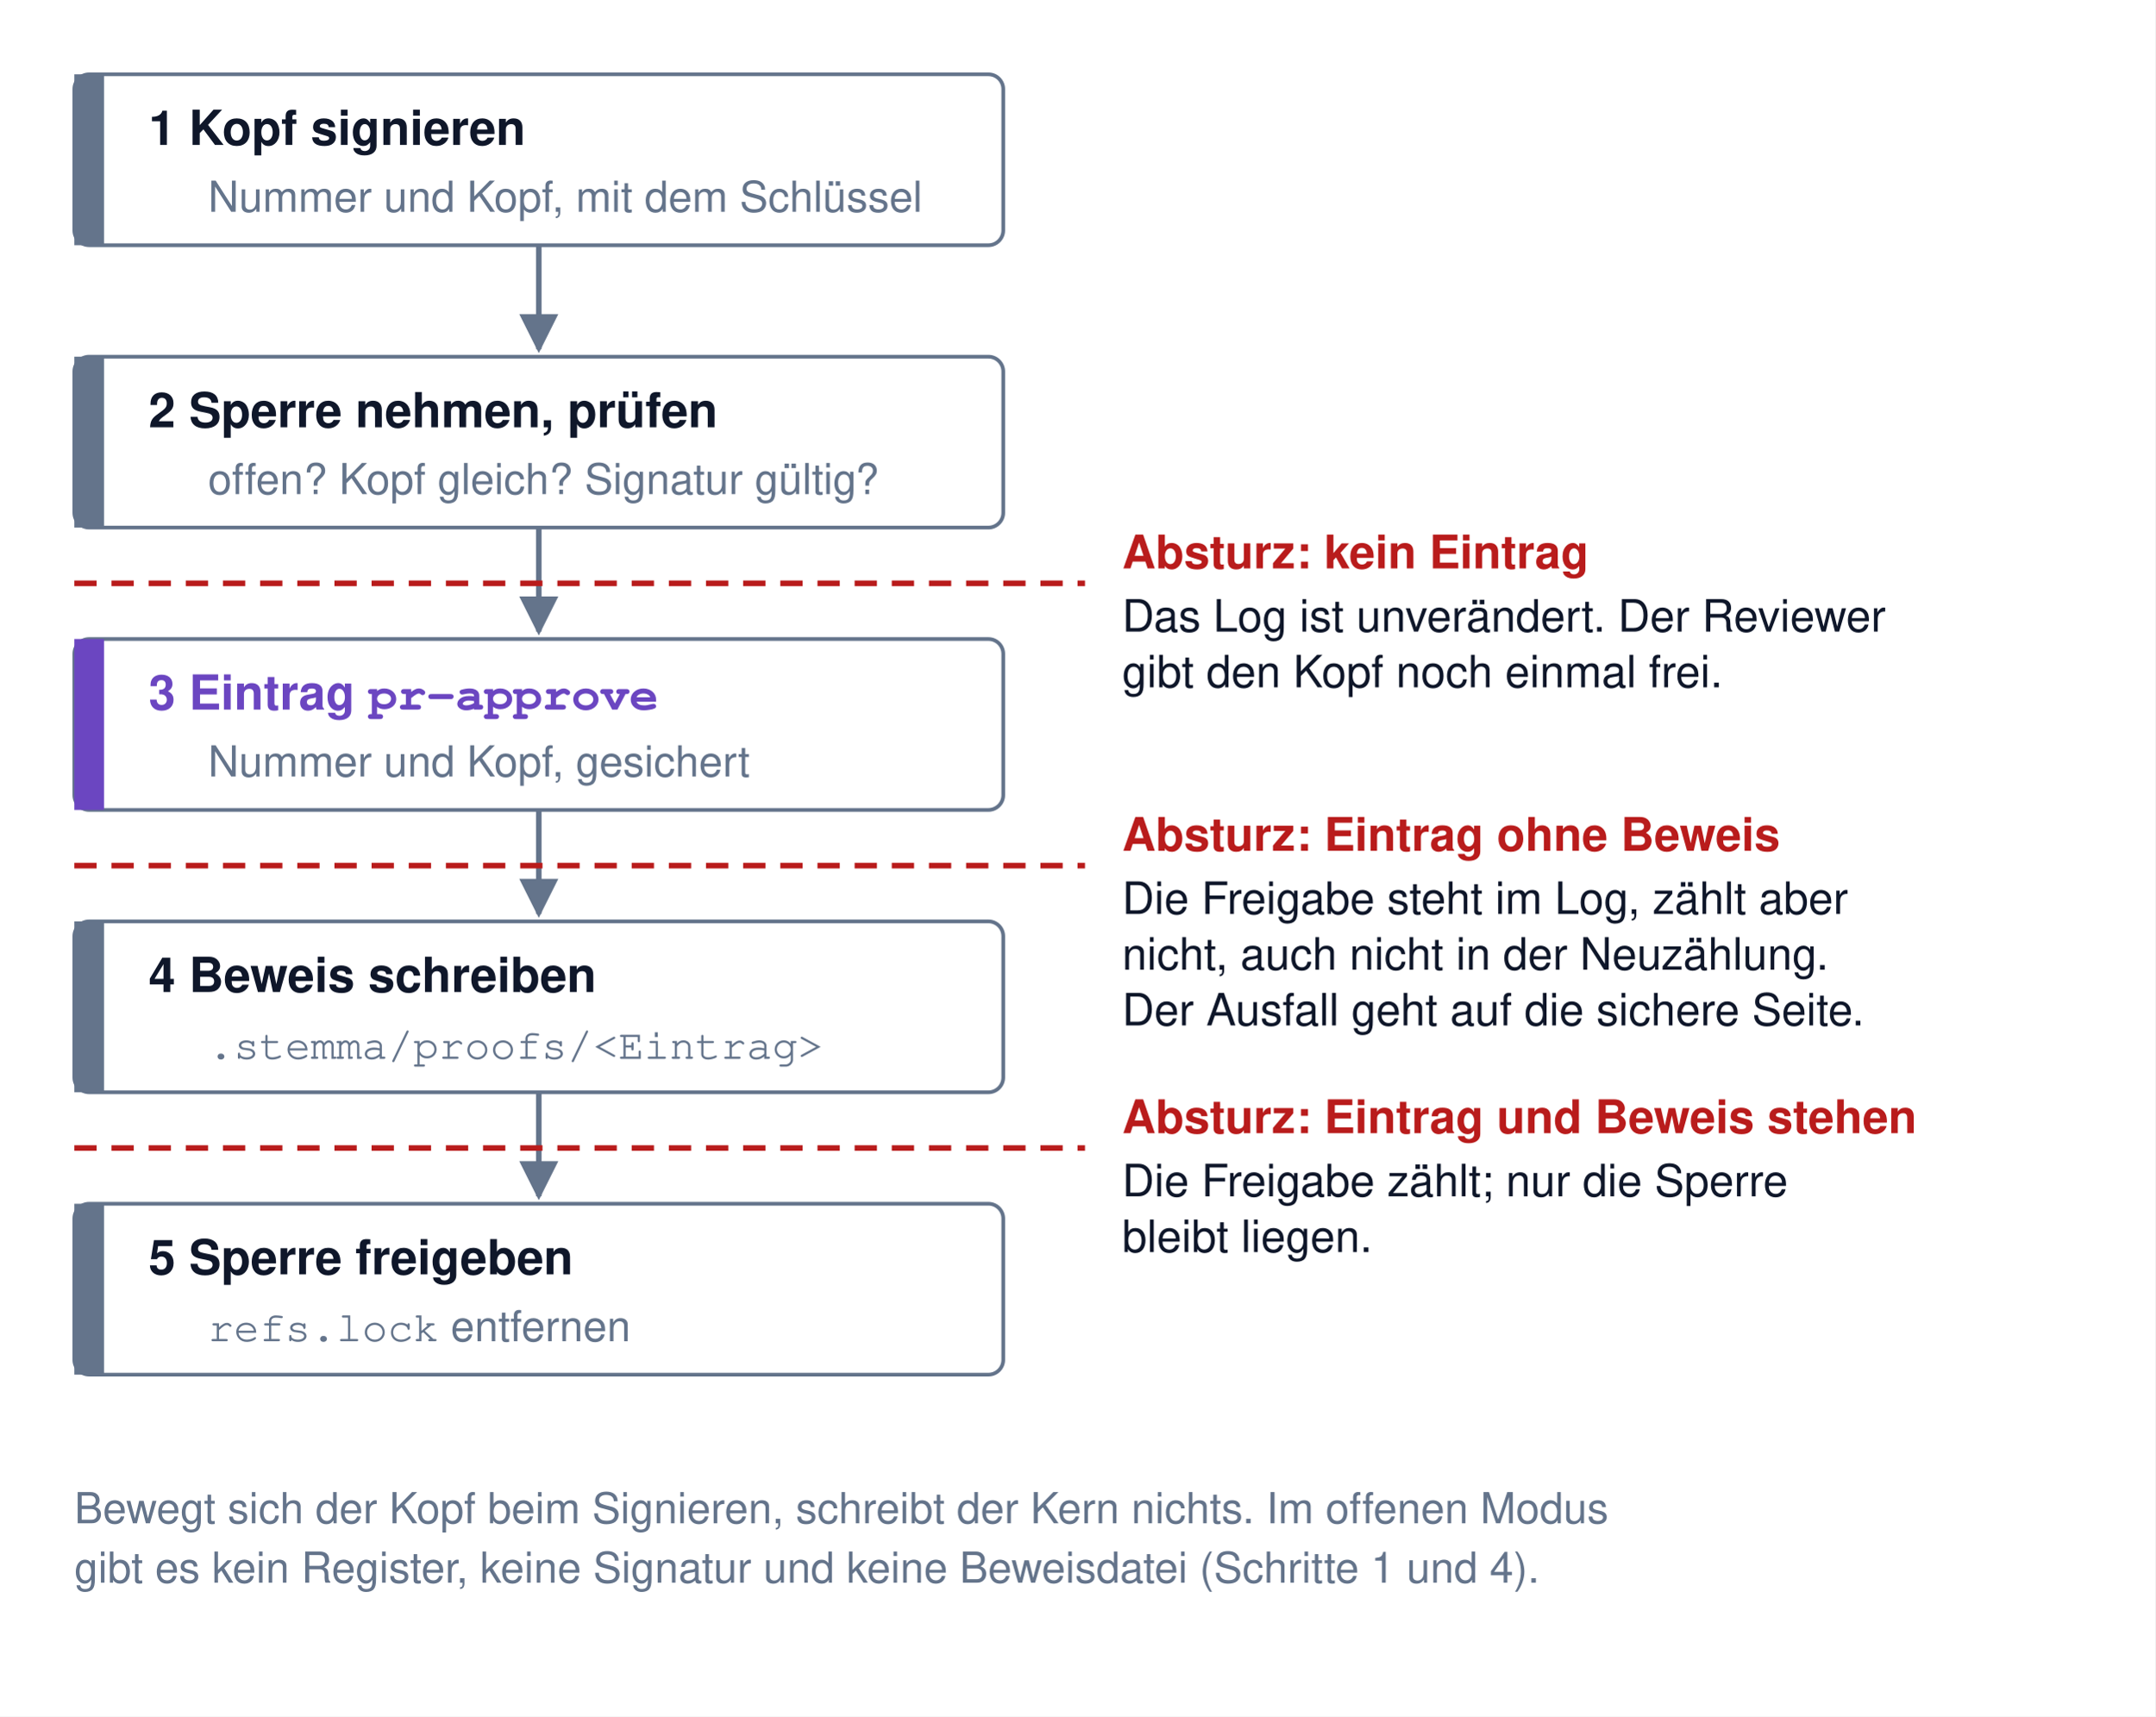
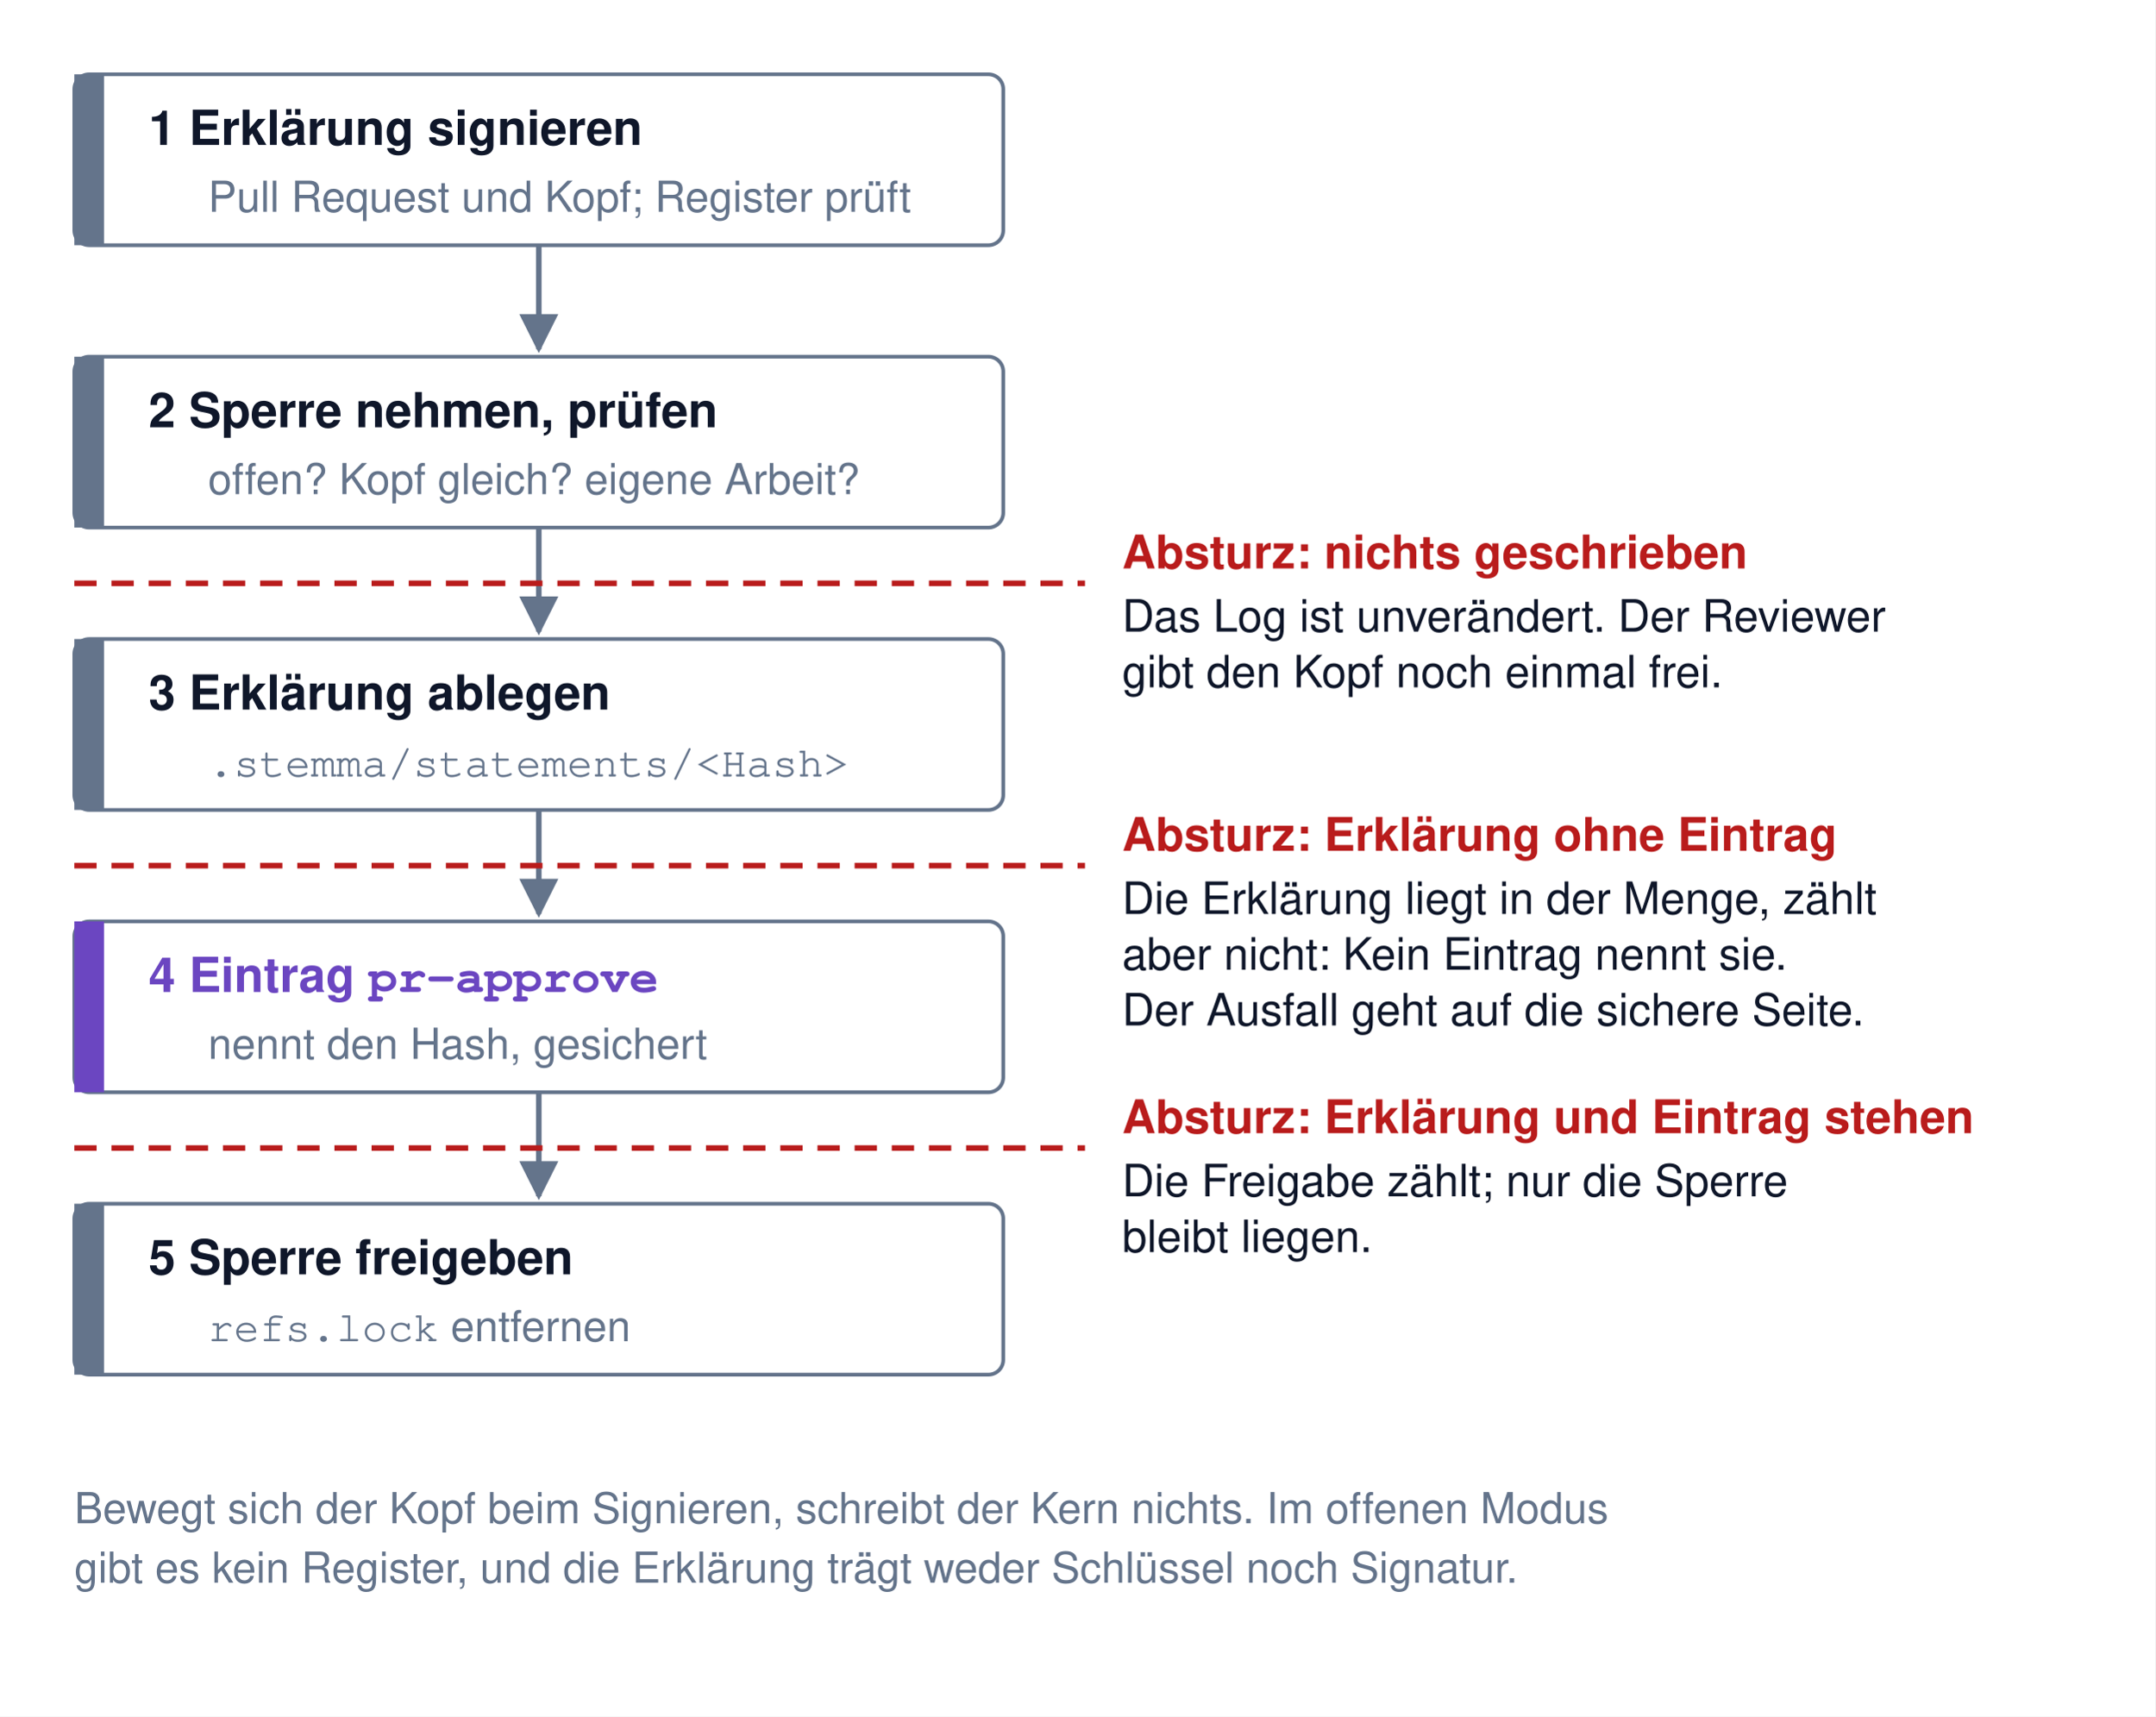
<svg xmlns="http://www.w3.org/2000/svg" viewBox="0 0 580 462" font-family="Helvetica, Arial, sans-serif">
  <defs>
    <marker id="arrow" viewBox="0 0 10 10" refX="9" refY="5" markerWidth="7" markerHeight="7" orient="auto">
      <path d="M0,0 L10,5 L0,10 z" fill="#64748B" />
    </marker>
    <marker id="arrow-green" viewBox="0 0 10 10" refX="9" refY="5" markerWidth="7" markerHeight="7" orient="auto">
      <path d="M0,0 L10,5 L0,10 z" fill="#2F7D32" />
    </marker>
    <marker id="arrow-crash" viewBox="0 0 10 10" refX="9" refY="5" markerWidth="7" markerHeight="7" orient="auto">
      <path d="M0,0 L10,5 L0,10 z" fill="#B91C1C" />
    </marker>
  </defs>
  <rect x="0" y="0" width="580" height="462" fill="#FFFFFF" />
  <rect x="20" y="20" width="250" height="46" rx="4" stroke="#64748B" stroke-width="1" fill="#FFFFFF" />
  <rect x="20" y="20" width="8" height="46" fill="#64748B" />
-   <text x="40" y="39" font-size="13" font-weight="bold" fill="#0F172A">1  Kopf signieren</text>
-   <text x="56" y="57" font-size="11.5" fill="#64748B">Nummer und Kopf, mit dem Schlüssel</text>
+   <text x="40" y="39" font-size="13" font-weight="bold" fill="#0F172A">1  Erklärung signieren</text>
+   <text x="56" y="57" font-size="11.5" fill="#64748B">Pull Request und Kopf; Register prüft</text>
  <line x1="145" y1="66" x2="145" y2="94" stroke="#64748B" stroke-width="1.5" marker-end="url(#arrow)" />
  <rect x="20" y="96" width="250" height="46" rx="4" stroke="#64748B" stroke-width="1" fill="#FFFFFF" />
  <rect x="20" y="96" width="8" height="46" fill="#64748B" />
  <text x="40" y="115" font-size="13" font-weight="bold" fill="#0F172A">2  Sperre nehmen, prüfen</text>
-   <text x="56" y="133" font-size="11.5" fill="#64748B">offen? Kopf gleich? Signatur gültig?</text>
+   <text x="56" y="133" font-size="11.5" fill="#64748B">offen? Kopf gleich? eigene Arbeit?</text>
  <line x1="145" y1="142" x2="145" y2="170" stroke="#64748B" stroke-width="1.5" marker-end="url(#arrow)" />
  <rect x="20" y="172" width="250" height="46" rx="4" stroke="#64748B" stroke-width="1" fill="#FFFFFF" />
-   <rect x="20" y="172" width="8" height="46" fill="#6B46C1" />
-   <text x="40" y="191" font-size="13" font-weight="bold" fill="#6B46C1">3  Eintrag <tspan font-family="Courier, monospace">pr-approve</tspan>
+   <rect x="20" y="172" width="8" height="46" fill="#64748B" />
+   <text x="40" y="191" font-size="13" font-weight="bold" fill="#0F172A">3  Erklärung ablegen</text>
+   <text x="56" y="209" font-size="11.5" fill="#64748B">
+     <tspan font-family="Courier, monospace">.stemma/statements/&lt;Hash&gt;</tspan>
  </text>
-   <text x="56" y="209" font-size="11.5" fill="#64748B">Nummer und Kopf, gesichert</text>
  <line x1="145" y1="218" x2="145" y2="246" stroke="#64748B" stroke-width="1.5" marker-end="url(#arrow)" />
  <rect x="20" y="248" width="250" height="46" rx="4" stroke="#64748B" stroke-width="1" fill="#FFFFFF" />
-   <rect x="20" y="248" width="8" height="46" fill="#64748B" />
-   <text x="40" y="267" font-size="13" font-weight="bold" fill="#0F172A">4  Beweis schreiben</text>
-   <text x="56" y="285" font-size="11.5" fill="#64748B">
-     <tspan font-family="Courier, monospace">.stemma/proofs/&lt;Eintrag&gt;</tspan>
+   <rect x="20" y="248" width="8" height="46" fill="#6B46C1" />
+   <text x="40" y="267" font-size="13" font-weight="bold" fill="#6B46C1">4  Eintrag <tspan font-family="Courier, monospace">pr-approve</tspan>
  </text>
+   <text x="56" y="285" font-size="11.5" fill="#64748B">nennt den Hash, gesichert</text>
  <line x1="145" y1="294" x2="145" y2="322" stroke="#64748B" stroke-width="1.5" marker-end="url(#arrow)" />
  <rect x="20" y="324" width="250" height="46" rx="4" stroke="#64748B" stroke-width="1" fill="#FFFFFF" />
  <rect x="20" y="324" width="8" height="46" fill="#64748B" />
  <text x="40" y="343" font-size="13" font-weight="bold" fill="#0F172A">5  Sperre freigeben</text>
  <text x="56" y="361" font-size="11.5" fill="#64748B">
    <tspan font-family="Courier, monospace">refs.lock</tspan> entfernen</text>
  <line x1="20" y1="157" x2="292" y2="157" stroke="#B91C1C" stroke-width="1.5" stroke-dasharray="6 4" />
-   <text x="302" y="153" font-size="12.5" font-weight="bold" fill="#B91C1C">Absturz: kein Eintrag</text>
+   <text x="302" y="153" font-size="12.5" font-weight="bold" fill="#B91C1C">Absturz: nichts geschrieben</text>
  <text x="302" y="170" font-size="12" fill="#0F172A">Das Log ist unverändert. Der Reviewer</text>
  <text x="302" y="185" font-size="12" fill="#0F172A">gibt den Kopf noch einmal frei.</text>
  <line x1="20" y1="233" x2="292" y2="233" stroke="#B91C1C" stroke-width="1.5" stroke-dasharray="6 4" />
-   <text x="302" y="229" font-size="12.5" font-weight="bold" fill="#B91C1C">Absturz: Eintrag ohne Beweis</text>
-   <text x="302" y="246" font-size="12" fill="#0F172A">Die Freigabe steht im Log, zählt aber</text>
-   <text x="302" y="261" font-size="12" fill="#0F172A">nicht, auch nicht in der Neuzählung.</text>
+   <text x="302" y="229" font-size="12.5" font-weight="bold" fill="#B91C1C">Absturz: Erklärung ohne Eintrag</text>
+   <text x="302" y="246" font-size="12" fill="#0F172A">Die Erklärung liegt in der Menge, zählt</text>
+   <text x="302" y="261" font-size="12" fill="#0F172A">aber nicht: Kein Eintrag nennt sie.</text>
  <text x="302" y="276" font-size="12" fill="#0F172A">Der Ausfall geht auf die sichere Seite.</text>
  <line x1="20" y1="309" x2="292" y2="309" stroke="#B91C1C" stroke-width="1.5" stroke-dasharray="6 4" />
-   <text x="302" y="305" font-size="12.5" font-weight="bold" fill="#B91C1C">Absturz: Eintrag und Beweis stehen</text>
+   <text x="302" y="305" font-size="12.5" font-weight="bold" fill="#B91C1C">Absturz: Erklärung und Eintrag stehen</text>
  <text x="302" y="322" font-size="12" fill="#0F172A">Die Freigabe zählt; nur die Sperre</text>
  <text x="302" y="337" font-size="12" fill="#0F172A">bleibt liegen.</text>
  <text x="20" y="410" font-size="11.5" fill="#64748B">Bewegt sich der Kopf beim Signieren, schreibt der Kern nichts. Im offenen Modus</text>
-   <text x="20" y="426" font-size="11.5" fill="#64748B">gibt es kein Register, keine Signatur und keine Beweisdatei (Schritte 1 und 4).</text>
+   <text x="20" y="426" font-size="11.5" fill="#64748B">gibt es kein Register, und die Erklärung trägt weder Schlüssel noch Signatur.</text>
</svg>
